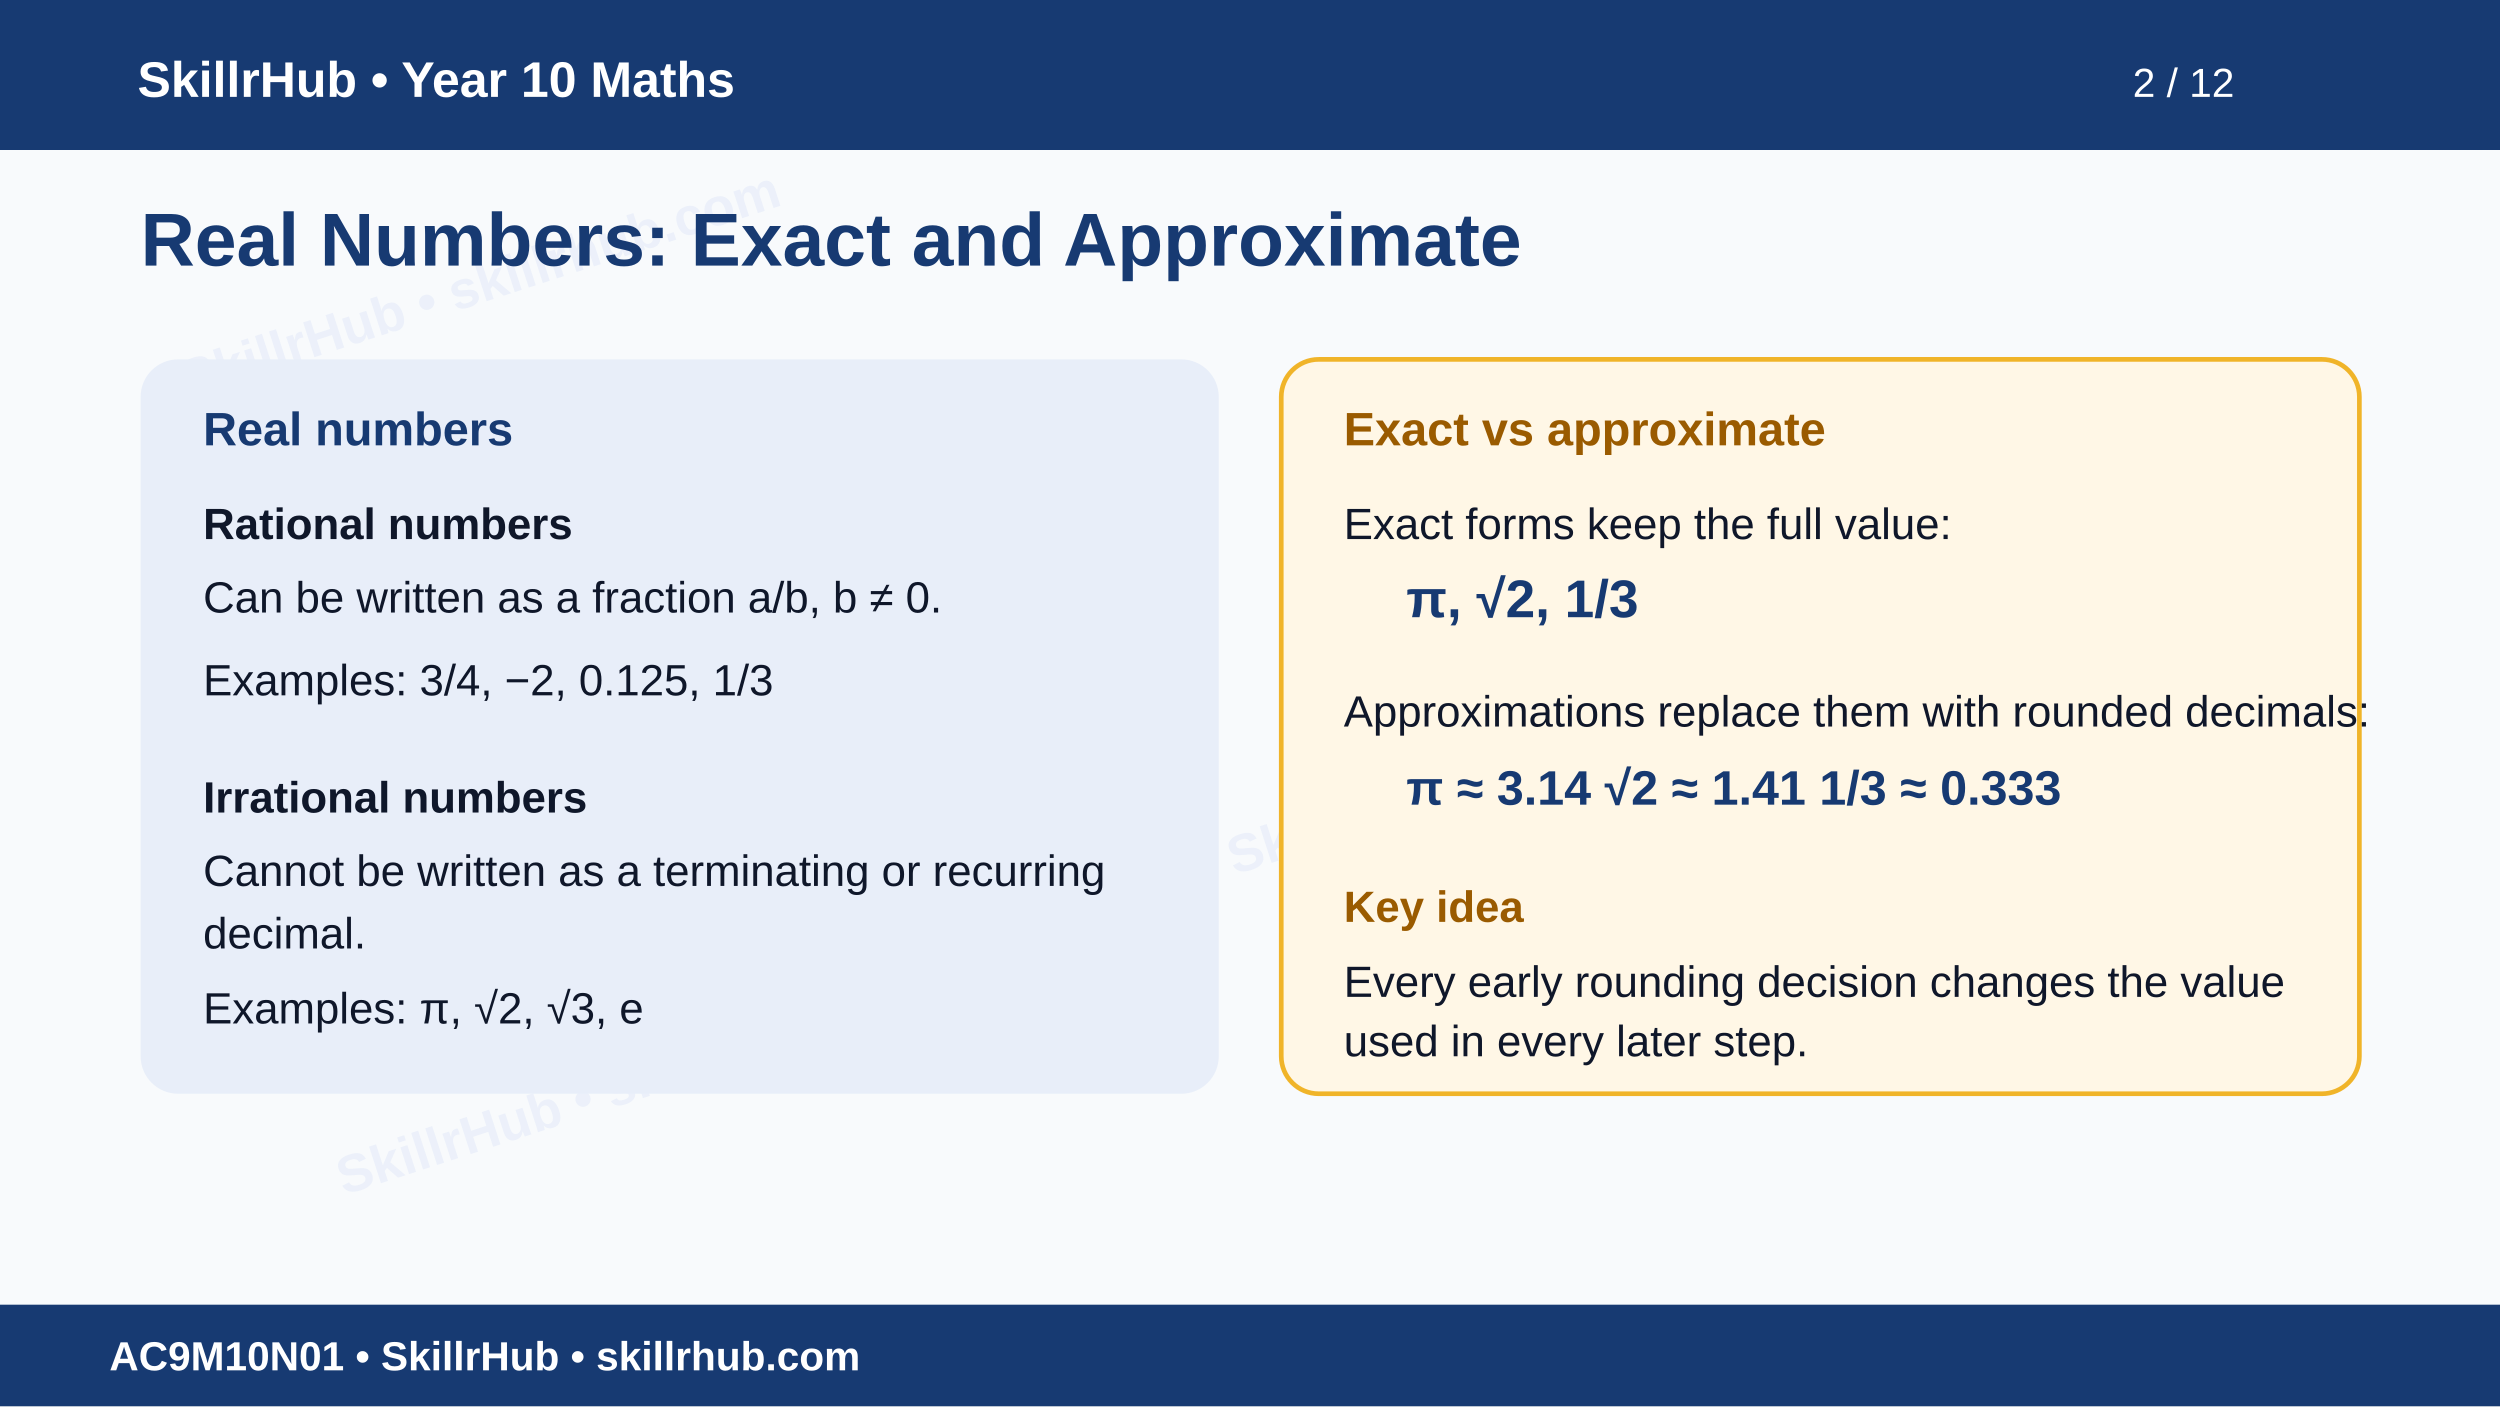
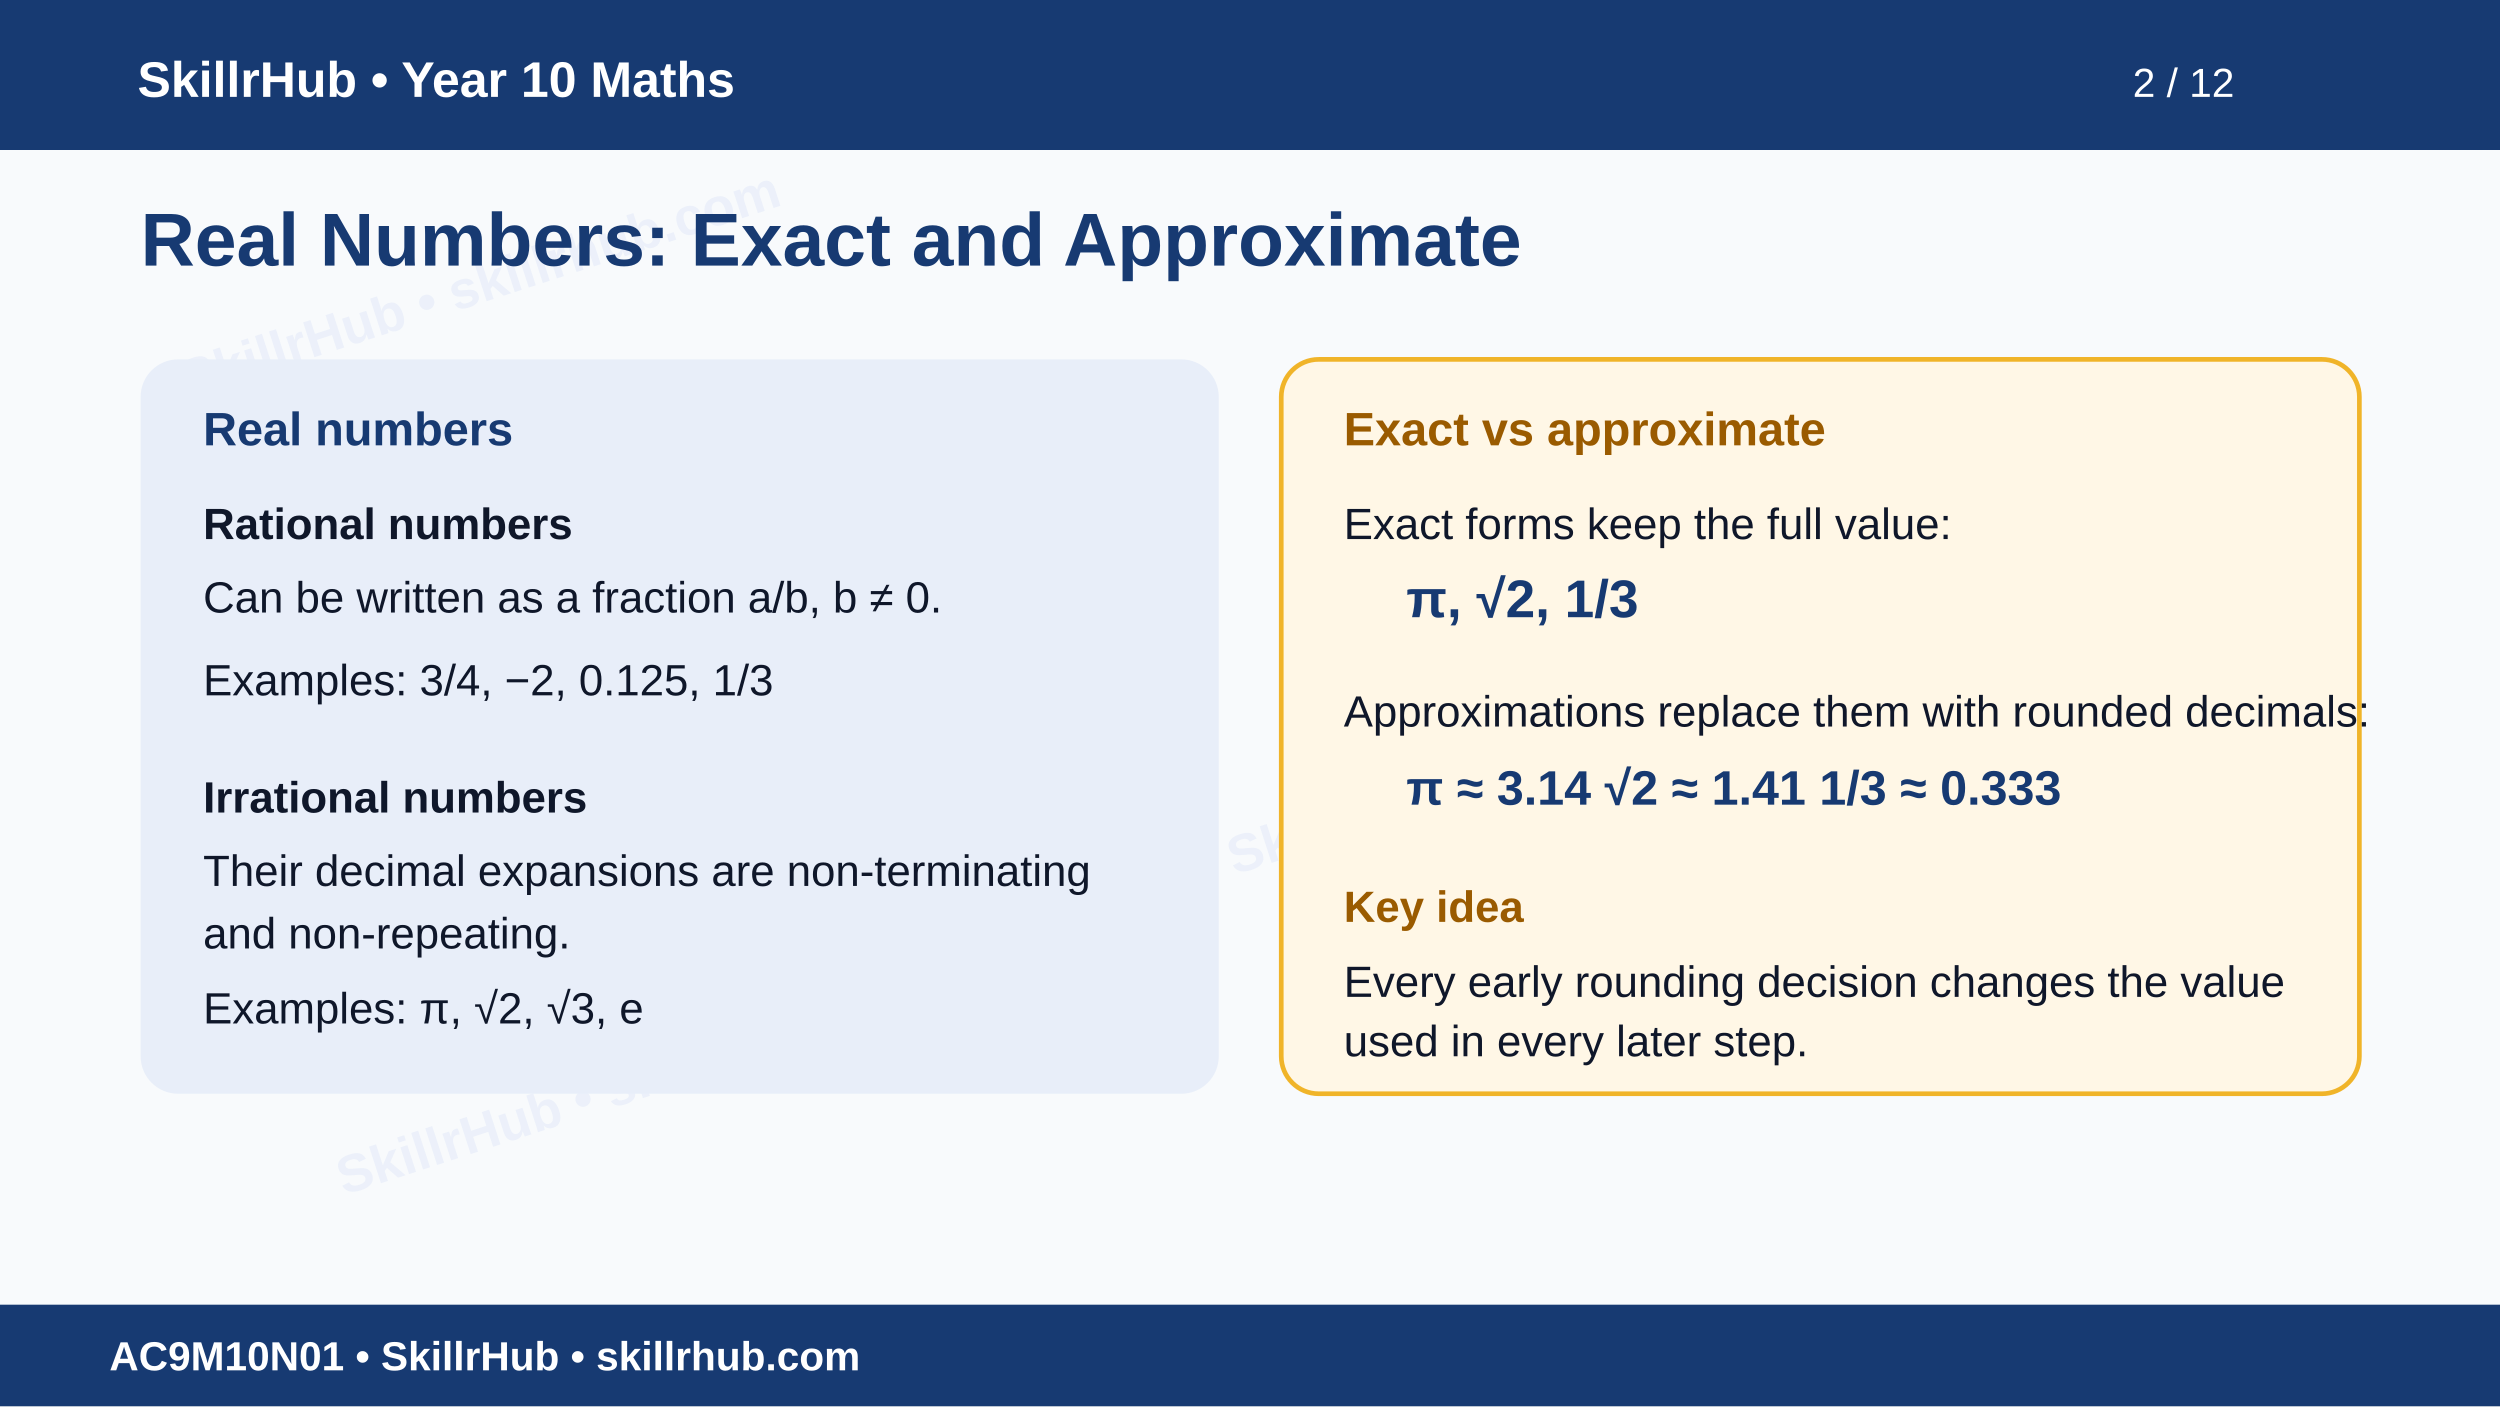
<svg xmlns="http://www.w3.org/2000/svg" width="1600" height="900" viewBox="0 0 1600 900" role="img" aria-labelledby="title desc">
  <rect width="1600" height="900" fill="#f8fafc" />
  <g opacity=".055" fill="#1d4ed8" font-family="Arial,Helvetica,sans-serif" font-size="34" font-weight="700">
    <text x="120" y="255" transform="rotate(-18 120 255)">SkillrHub • skillrhub.com</text>
    <text x="790" y="560" transform="rotate(-18 790 560)">SkillrHub • skillrhub.com</text>
    <text x="220" y="765" transform="rotate(-18 220 765)">SkillrHub • skillrhub.com</text>
  </g>
  <rect width="1600" height="96" fill="#173a72" />
  <text x="88" y="62" fill="#fff" font-family="Arial,Helvetica,sans-serif" font-size="32" font-weight="700">SkillrHub • Year 10 Maths</text>
  <text x="1430" y="62" text-anchor="end" fill="#fff" font-family="Arial,Helvetica,sans-serif" font-size="26">2 / 12</text>
  <text x="90" y="170" fill="#173a72" font-family="Arial,Helvetica,sans-serif" font-size="48" font-weight="700">Real Numbers: Exact and Approximate</text>
  <rect x="90" y="230" width="690" height="470" rx="24" fill="#e8eef9" />
  <text x="130" y="285" fill="#173a72" font-family="Arial,Helvetica,sans-serif" font-size="30" font-weight="700">Real numbers</text>
  <text x="130" y="345" fill="#0f172a" font-family="Arial,Helvetica,sans-serif" font-size="28" font-weight="700">Rational numbers</text>
  <text x="130" y="392" fill="#0f172a" font-family="Arial,Helvetica,sans-serif" font-size="28">Can be written as a fraction a/b, b ≠ 0.</text>
  <text x="130" y="445" fill="#0f172a" font-family="Arial,Helvetica,sans-serif" font-size="28">Examples: 3/4, −2, 0.125, 1/3</text>
  <text x="130" y="520" fill="#0f172a" font-family="Arial,Helvetica,sans-serif" font-size="28" font-weight="700">Irrational numbers</text>
-   <text x="130" y="567" fill="#0f172a" font-family="Arial,Helvetica,sans-serif" font-size="28">Cannot be written as a terminating or recurring</text>
-   <text x="130" y="607" fill="#0f172a" font-family="Arial,Helvetica,sans-serif" font-size="28">decimal.</text>
+   <text x="130" y="567" fill="#0f172a" font-family="Arial,Helvetica,sans-serif" font-size="28">Their decimal expansions are non-terminating</text>
+   <text x="130" y="607" fill="#0f172a" font-family="Arial,Helvetica,sans-serif" font-size="28">and non-repeating.</text>
  <text x="130" y="655" fill="#0f172a" font-family="Arial,Helvetica,sans-serif" font-size="28">Examples: π, √2, √3, e</text>
  <rect x="820" y="230" width="690" height="470" rx="24" fill="#fff7e6" stroke="#f0b429" stroke-width="3" />
  <text x="860" y="285" fill="#9a5b00" font-family="Arial,Helvetica,sans-serif" font-size="30" font-weight="700">Exact vs approximate</text>
  <text x="860" y="345" fill="#0f172a" font-family="Arial,Helvetica,sans-serif" font-size="28">Exact forms keep the full value:</text>
  <text x="900" y="395" fill="#173a72" font-family="Arial,Helvetica,sans-serif" font-size="34" font-weight="700">π,  √2,  1/3</text>
  <text x="860" y="465" fill="#0f172a" font-family="Arial,Helvetica,sans-serif" font-size="28">Approximations replace them with rounded decimals:</text>
  <text x="900" y="515" fill="#173a72" font-family="Arial,Helvetica,sans-serif" font-size="31" font-weight="700">π ≈ 3.14   √2 ≈ 1.41   1/3 ≈ 0.333</text>
  <text x="860" y="590" fill="#9a5b00" font-family="Arial,Helvetica,sans-serif" font-size="28" font-weight="700">Key idea</text>
  <text x="860" y="638" fill="#0f172a" font-family="Arial,Helvetica,sans-serif" font-size="28">Every early rounding decision changes the value</text>
  <text x="860" y="676" fill="#0f172a" font-family="Arial,Helvetica,sans-serif" font-size="28">used in every later step.</text>
  <rect y="835" width="1600" height="65" fill="#173a72" />
  <text x="70" y="877" fill="#fff" font-family="Arial,Helvetica,sans-serif" font-size="26" font-weight="700">AC9M10N01 • SkillrHub • skillrhub.com</text>
</svg>
